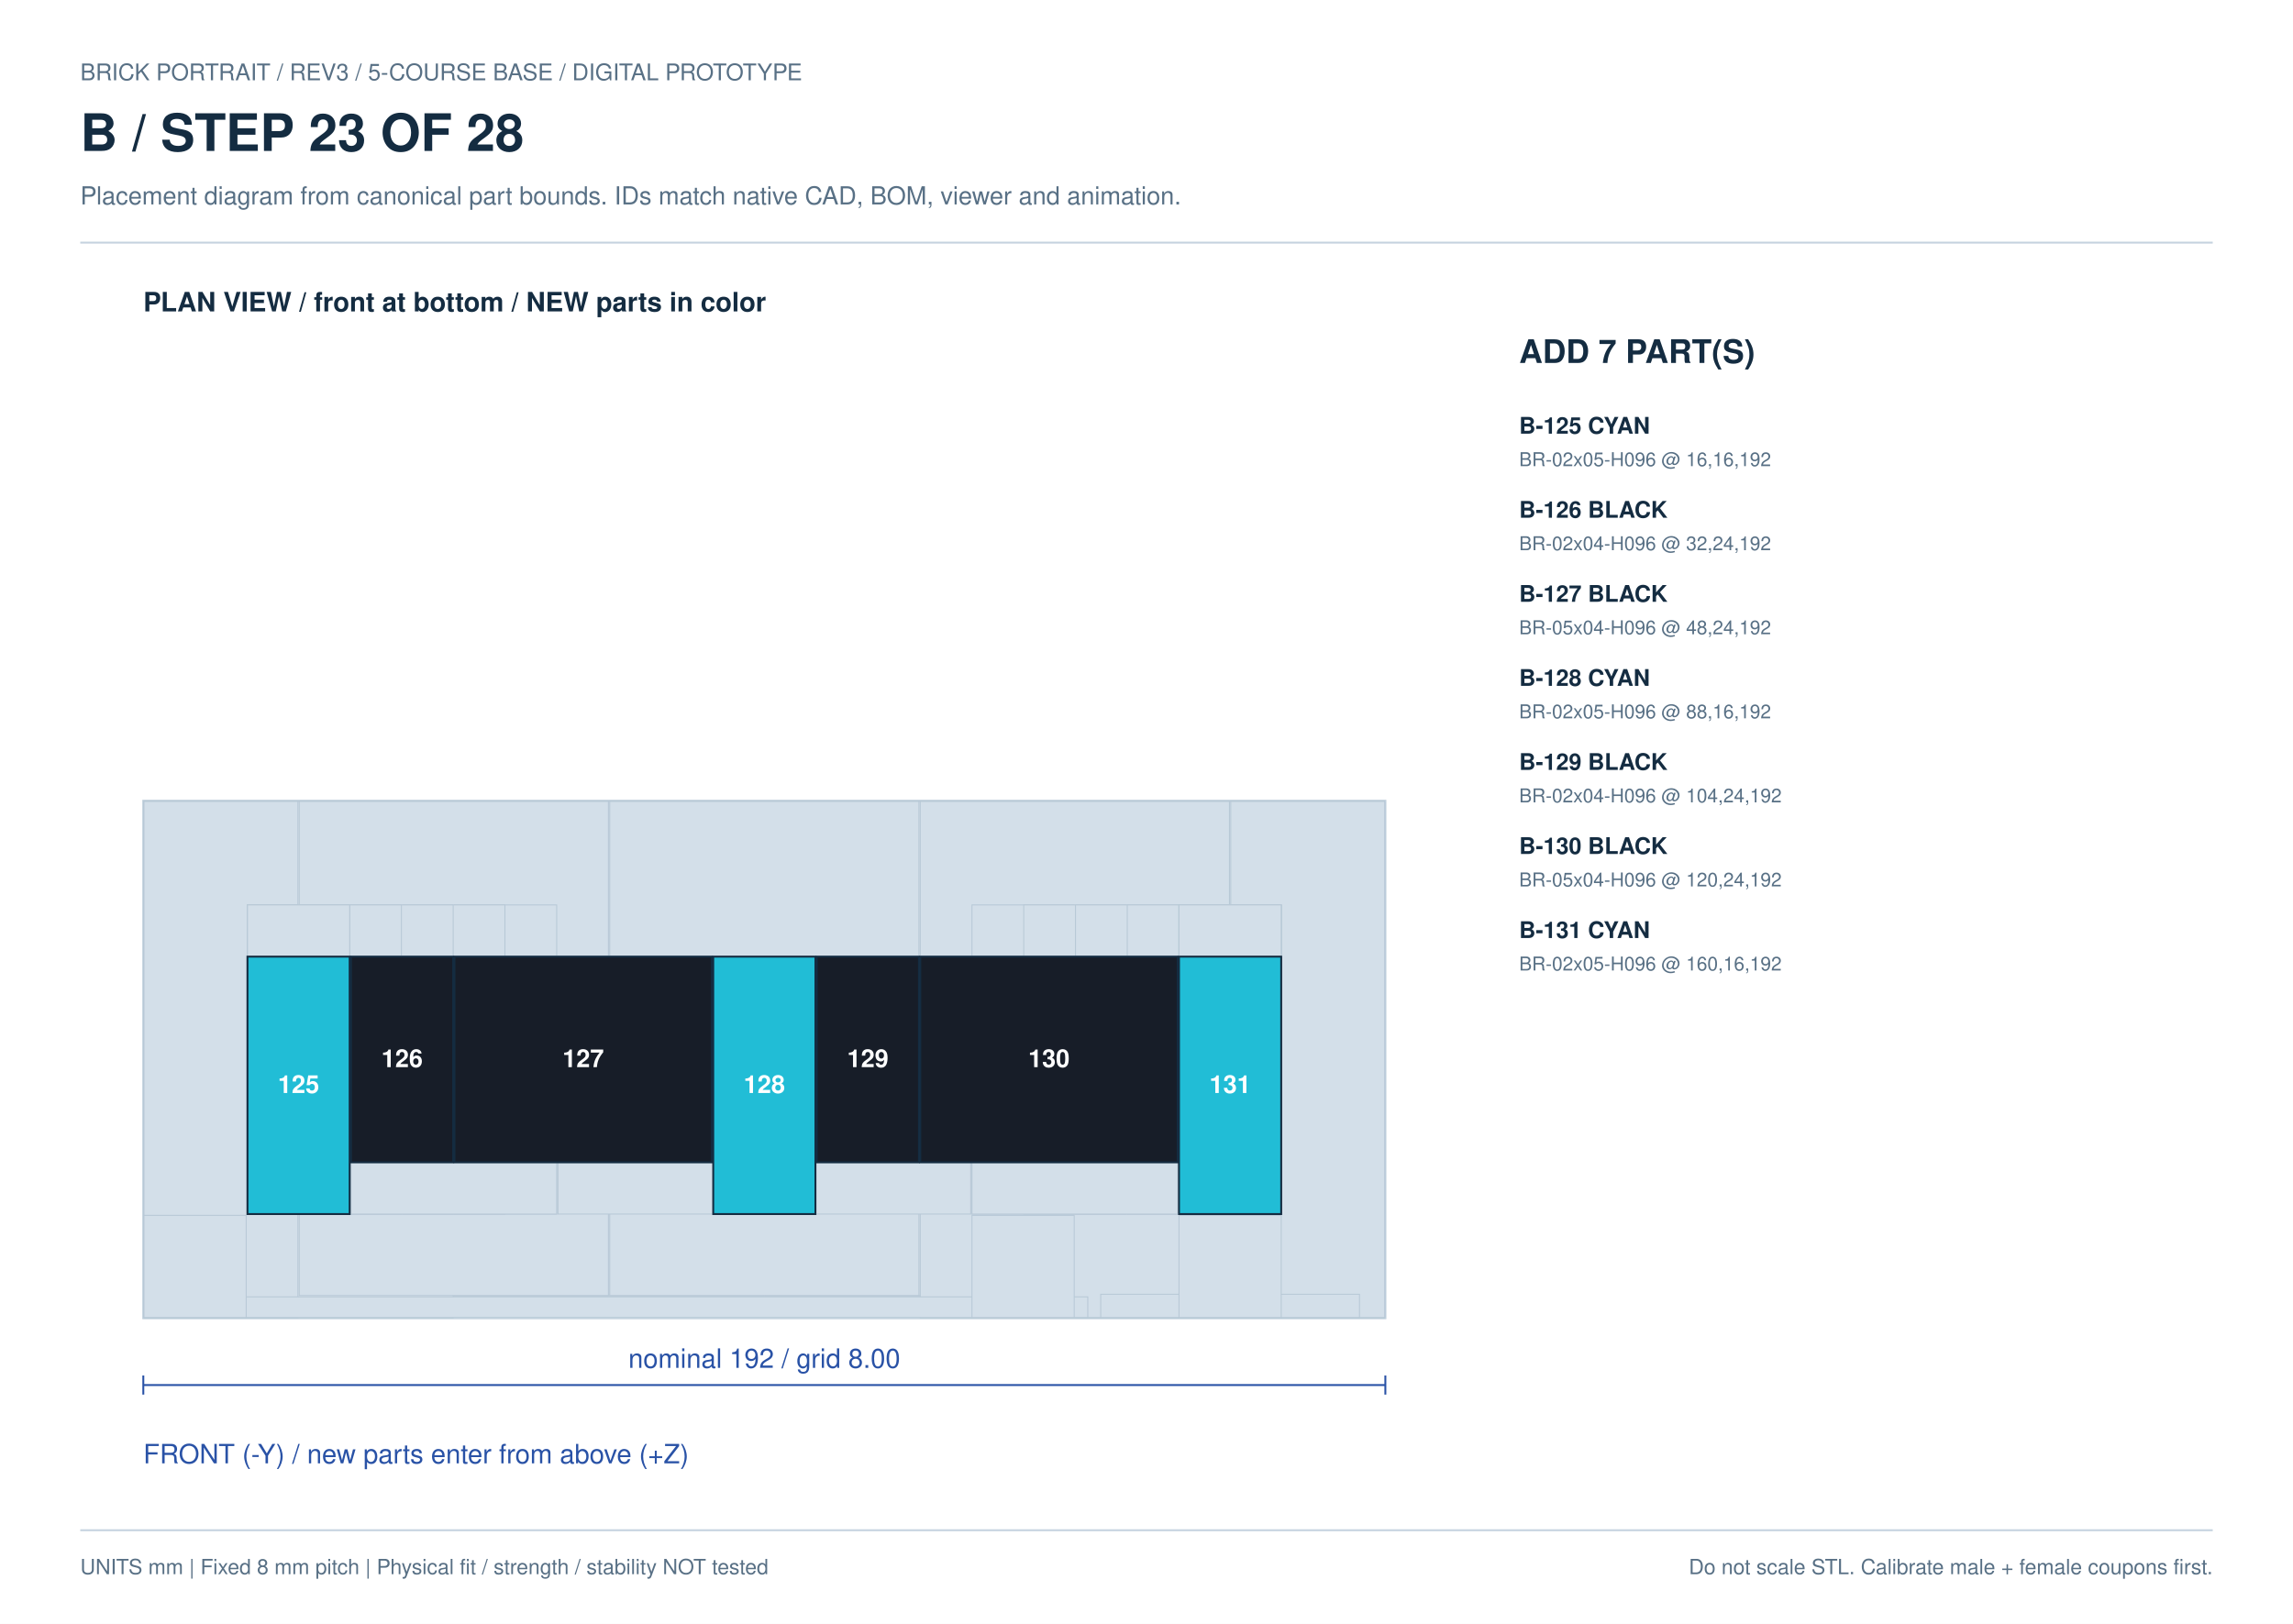
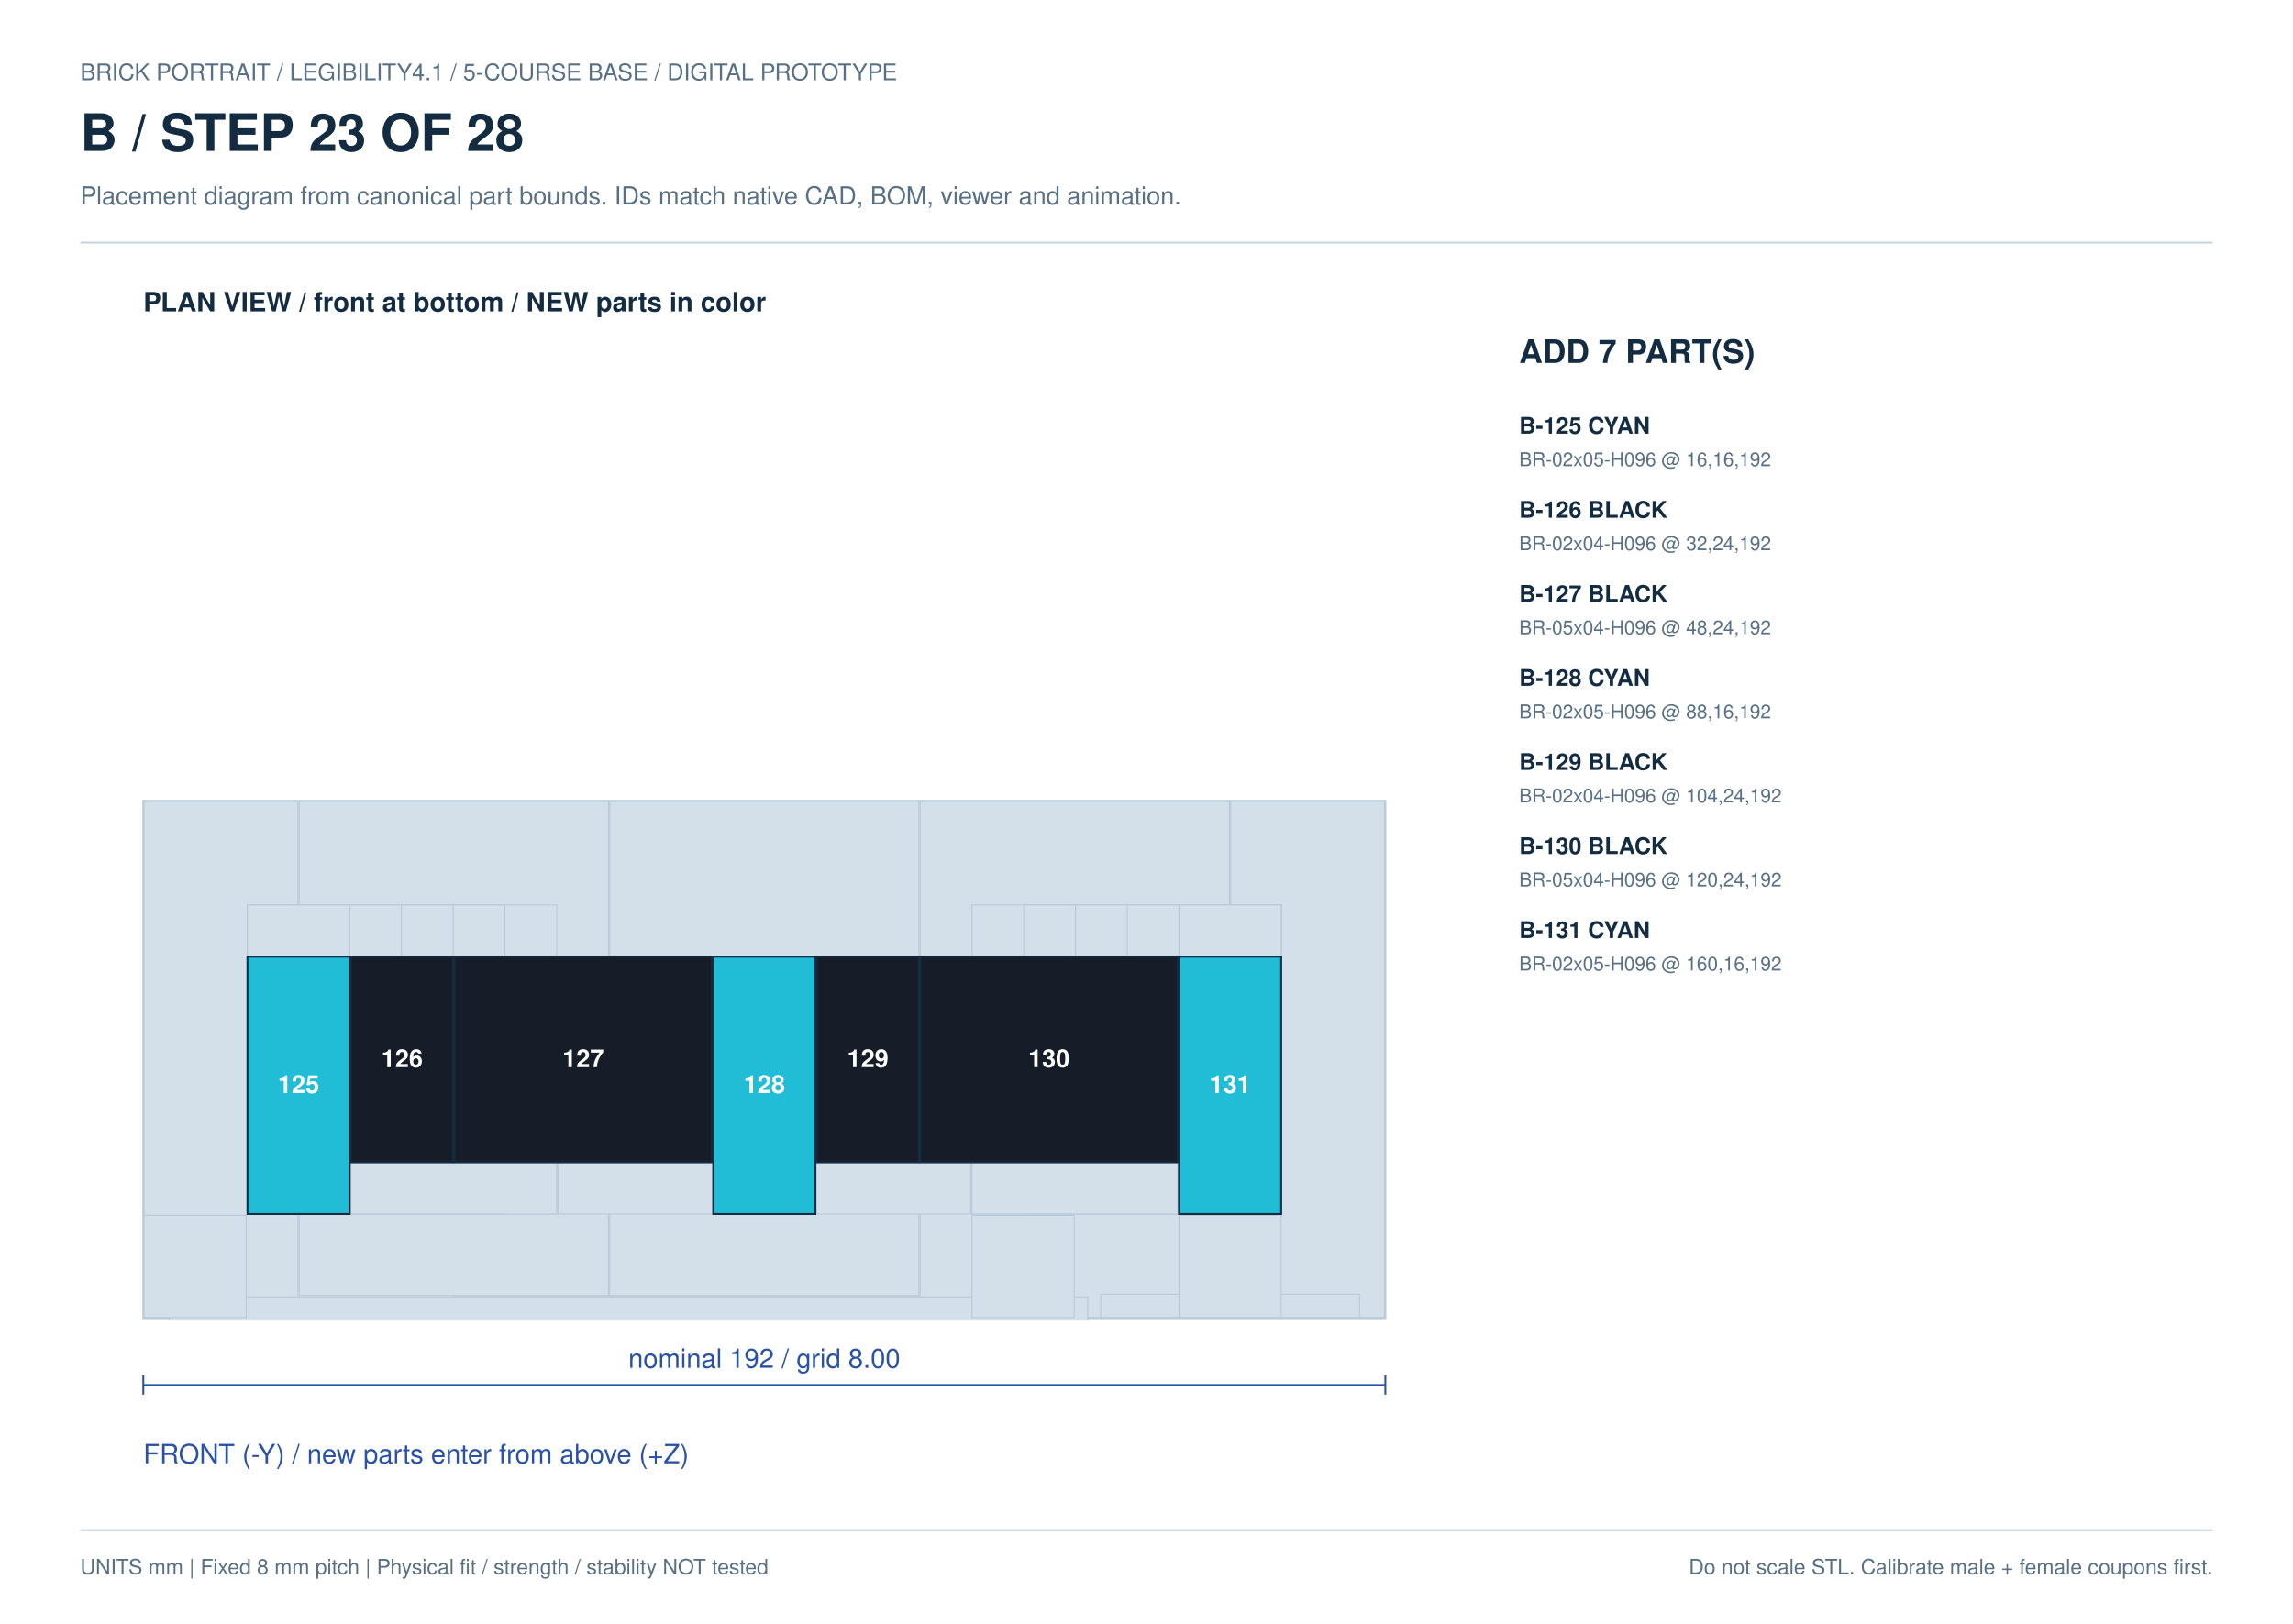
<svg xmlns="http://www.w3.org/2000/svg" width="420mm" height="297.5mm" viewBox="0 0 1200 850">
  <rect width="1200" height="850" fill="white" />
-   <text x="42" y="42" font-family="Helvetica,Arial,sans-serif" font-size="12" fill="#587085" font-weight="normal" text-anchor="start">BRICK PORTRAIT / REV3 / 5-COURSE BASE / DIGITAL PROTOTYPE</text>
+   <text x="42" y="42" font-family="Helvetica,Arial,sans-serif" font-size="12" fill="#587085" font-weight="normal" text-anchor="start">BRICK PORTRAIT / LEGIBILITY4.1 / 5-COURSE BASE / DIGITAL PROTOTYPE</text>
  <text x="42" y="79" font-family="Helvetica,Arial,sans-serif" font-size="27" fill="#142c41" font-weight="bold" text-anchor="start">B / STEP 23 OF 28</text>
  <text x="42" y="107" font-family="Helvetica,Arial,sans-serif" font-size="13" fill="#587085" font-weight="normal" text-anchor="start">Placement diagram from canonical part bounds. IDs match native CAD, BOM, viewer and animation.</text>
  <line x1="42" y1="127" x2="1158" y2="127" stroke="#c5d3df" stroke-width="1" />
  <text x="75" y="163" font-family="Helvetica,Arial,sans-serif" font-size="14" fill="#142c41" font-weight="bold" text-anchor="start">PLAN VIEW / front at bottom / NEW parts in color</text>
  <rect x="75" y="419.167" width="650.0" height="270.833" fill="#edf3f8" stroke="#b7c8d6" />
  <line x1="75.0" y1="419.167" x2="75.0" y2="690" stroke="#d0dde8" stroke-width="0.5" />
  <line x1="102.083" y1="419.167" x2="102.083" y2="690" stroke="#d0dde8" stroke-width="0.5" />
  <line x1="129.167" y1="419.167" x2="129.167" y2="690" stroke="#d0dde8" stroke-width="0.5" />
  <line x1="156.25" y1="419.167" x2="156.25" y2="690" stroke="#d0dde8" stroke-width="0.5" />
  <line x1="183.333" y1="419.167" x2="183.333" y2="690" stroke="#d0dde8" stroke-width="0.5" />
  <line x1="210.417" y1="419.167" x2="210.417" y2="690" stroke="#d0dde8" stroke-width="0.5" />
  <line x1="237.5" y1="419.167" x2="237.5" y2="690" stroke="#d0dde8" stroke-width="0.5" />
  <line x1="264.583" y1="419.167" x2="264.583" y2="690" stroke="#d0dde8" stroke-width="0.5" />
  <line x1="291.667" y1="419.167" x2="291.667" y2="690" stroke="#d0dde8" stroke-width="0.5" />
  <line x1="318.75" y1="419.167" x2="318.75" y2="690" stroke="#d0dde8" stroke-width="0.5" />
  <line x1="345.833" y1="419.167" x2="345.833" y2="690" stroke="#d0dde8" stroke-width="0.5" />
  <line x1="372.917" y1="419.167" x2="372.917" y2="690" stroke="#d0dde8" stroke-width="0.5" />
  <line x1="400.0" y1="419.167" x2="400.0" y2="690" stroke="#d0dde8" stroke-width="0.5" />
  <line x1="427.083" y1="419.167" x2="427.083" y2="690" stroke="#d0dde8" stroke-width="0.5" />
  <line x1="454.167" y1="419.167" x2="454.167" y2="690" stroke="#d0dde8" stroke-width="0.5" />
  <line x1="481.25" y1="419.167" x2="481.25" y2="690" stroke="#d0dde8" stroke-width="0.5" />
  <line x1="508.333" y1="419.167" x2="508.333" y2="690" stroke="#d0dde8" stroke-width="0.5" />
  <line x1="535.417" y1="419.167" x2="535.417" y2="690" stroke="#d0dde8" stroke-width="0.5" />
  <line x1="562.5" y1="419.167" x2="562.5" y2="690" stroke="#d0dde8" stroke-width="0.5" />
  <line x1="589.583" y1="419.167" x2="589.583" y2="690" stroke="#d0dde8" stroke-width="0.5" />
  <line x1="616.667" y1="419.167" x2="616.667" y2="690" stroke="#d0dde8" stroke-width="0.5" />
  <line x1="643.75" y1="419.167" x2="643.75" y2="690" stroke="#d0dde8" stroke-width="0.5" />
  <line x1="670.833" y1="419.167" x2="670.833" y2="690" stroke="#d0dde8" stroke-width="0.5" />
  <line x1="697.917" y1="419.167" x2="697.917" y2="690" stroke="#d0dde8" stroke-width="0.5" />
  <line x1="725.0" y1="419.167" x2="725.0" y2="690" stroke="#d0dde8" stroke-width="0.5" />
  <line x1="75" y1="690.0" x2="725.0" y2="690.0" stroke="#d0dde8" stroke-width="0.5" />
  <line x1="75" y1="662.917" x2="725.0" y2="662.917" stroke="#d0dde8" stroke-width="0.5" />
  <line x1="75" y1="635.833" x2="725.0" y2="635.833" stroke="#d0dde8" stroke-width="0.5" />
  <line x1="75" y1="608.75" x2="725.0" y2="608.75" stroke="#d0dde8" stroke-width="0.5" />
  <line x1="75" y1="581.667" x2="725.0" y2="581.667" stroke="#d0dde8" stroke-width="0.5" />
  <line x1="75" y1="554.583" x2="725.0" y2="554.583" stroke="#d0dde8" stroke-width="0.5" />
  <line x1="75" y1="527.5" x2="725.0" y2="527.5" stroke="#d0dde8" stroke-width="0.5" />
  <line x1="75" y1="500.417" x2="725.0" y2="500.417" stroke="#d0dde8" stroke-width="0.5" />
  <line x1="75" y1="473.333" x2="725.0" y2="473.333" stroke="#d0dde8" stroke-width="0.5" />
  <line x1="75" y1="446.25" x2="725.0" y2="446.25" stroke="#d0dde8" stroke-width="0.5" />
  <line x1="75" y1="419.167" x2="725.0" y2="419.167" stroke="#d0dde8" stroke-width="0.5" />
  <rect x="75.339" y="419.505" width="649.323" height="270.156" fill="#d3dfe9" stroke="#b7c8d6" stroke-width="0.5" />
  <rect x="75.339" y="419.505" width="161.823" height="270.156" fill="#d3dfe9" stroke="#b7c8d6" stroke-width="0.5" />
  <rect x="237.839" y="419.505" width="161.823" height="258.646" fill="#d3dfe9" stroke="#b7c8d6" stroke-width="0.5" />
  <rect x="400.339" y="419.505" width="161.823" height="258.646" fill="#d3dfe9" stroke="#b7c8d6" stroke-width="0.5" />
  <rect x="562.839" y="419.505" width="161.823" height="270.156" fill="#d3dfe9" stroke="#b7c8d6" stroke-width="0.5" />
  <rect x="75.339" y="419.505" width="80.573" height="270.156" fill="#d3dfe9" stroke="#b7c8d6" stroke-width="0.5" />
  <rect x="156.589" y="419.505" width="161.823" height="258.646" fill="#d3dfe9" stroke="#b7c8d6" stroke-width="0.5" />
  <rect x="319.089" y="419.505" width="161.823" height="258.646" fill="#d3dfe9" stroke="#b7c8d6" stroke-width="0.5" />
  <rect x="481.589" y="419.505" width="161.823" height="270.156" fill="#d3dfe9" stroke="#b7c8d6" stroke-width="0.5" />
  <rect x="644.089" y="419.505" width="80.573" height="270.156" fill="#d3dfe9" stroke="#b7c8d6" stroke-width="0.5" />
  <rect x="75.339" y="419.505" width="161.823" height="270.156" fill="#d3dfe9" stroke="#b7c8d6" stroke-width="0.5" />
  <rect x="237.839" y="419.505" width="161.823" height="258.646" fill="#d3dfe9" stroke="#b7c8d6" stroke-width="0.5" />
  <rect x="400.339" y="419.505" width="161.823" height="258.646" fill="#d3dfe9" stroke="#b7c8d6" stroke-width="0.5" />
  <rect x="562.839" y="419.505" width="161.823" height="270.156" fill="#d3dfe9" stroke="#b7c8d6" stroke-width="0.5" />
  <rect x="75.339" y="419.505" width="80.573" height="270.156" fill="#d3dfe9" stroke="#b7c8d6" stroke-width="0.5" />
  <rect x="156.589" y="419.505" width="161.823" height="258.646" fill="#d3dfe9" stroke="#b7c8d6" stroke-width="0.5" />
  <rect x="319.089" y="419.505" width="161.823" height="258.646" fill="#d3dfe9" stroke="#b7c8d6" stroke-width="0.5" />
  <rect x="481.589" y="419.505" width="161.823" height="270.156" fill="#d3dfe9" stroke="#b7c8d6" stroke-width="0.5" />
  <rect x="644.089" y="419.505" width="80.573" height="270.156" fill="#d3dfe9" stroke="#b7c8d6" stroke-width="0.5" />
-   <rect x="88.542" y="678.828" width="480.729" height="10.833" fill="#d3dfe9" stroke="#b7c8d6" stroke-width="0.5" />
+   <rect x="88.542" y="678.828" width="480.729" height="12.188" fill="#d3dfe9" stroke="#b7c8d6" stroke-width="0.5" />
  <rect x="576.042" y="677.474" width="135.417" height="12.188" fill="#d3dfe9" stroke="#b7c8d6" stroke-width="0.5" />
  <rect x="75.339" y="636.172" width="53.49" height="53.49" fill="#d3dfe9" stroke="#b7c8d6" stroke-width="0.5" />
  <rect x="508.672" y="636.172" width="53.49" height="53.49" fill="#d3dfe9" stroke="#b7c8d6" stroke-width="0.5" />
  <rect x="617.005" y="636.172" width="53.49" height="53.49" fill="#d3dfe9" stroke="#b7c8d6" stroke-width="0.5" />
  <rect x="264.922" y="500.755" width="107.656" height="107.656" fill="#d3dfe9" stroke="#b7c8d6" stroke-width="0.5" />
  <rect x="373.255" y="500.755" width="107.656" height="107.656" fill="#d3dfe9" stroke="#b7c8d6" stroke-width="0.5" />
  <rect x="481.589" y="500.755" width="53.49" height="107.656" fill="#d3dfe9" stroke="#b7c8d6" stroke-width="0.5" />
  <rect x="237.839" y="473.672" width="53.49" height="161.823" fill="#d3dfe9" stroke="#b7c8d6" stroke-width="0.5" />
  <rect x="292.005" y="500.755" width="53.49" height="107.656" fill="#d3dfe9" stroke="#b7c8d6" stroke-width="0.5" />
  <rect x="346.172" y="500.755" width="107.656" height="107.656" fill="#d3dfe9" stroke="#b7c8d6" stroke-width="0.5" />
  <rect x="454.505" y="500.755" width="53.49" height="107.656" fill="#d3dfe9" stroke="#b7c8d6" stroke-width="0.5" />
  <rect x="508.672" y="473.672" width="53.49" height="161.823" fill="#d3dfe9" stroke="#b7c8d6" stroke-width="0.5" />
  <rect x="210.755" y="473.672" width="53.49" height="161.823" fill="#d3dfe9" stroke="#b7c8d6" stroke-width="0.5" />
  <rect x="264.922" y="500.755" width="107.656" height="107.656" fill="#d3dfe9" stroke="#b7c8d6" stroke-width="0.5" />
  <rect x="373.255" y="500.755" width="107.656" height="107.656" fill="#d3dfe9" stroke="#b7c8d6" stroke-width="0.5" />
  <rect x="481.589" y="500.755" width="53.49" height="107.656" fill="#d3dfe9" stroke="#b7c8d6" stroke-width="0.5" />
  <rect x="535.755" y="473.672" width="53.49" height="161.823" fill="#d3dfe9" stroke="#b7c8d6" stroke-width="0.5" />
  <rect x="183.672" y="473.672" width="53.49" height="161.823" fill="#d3dfe9" stroke="#b7c8d6" stroke-width="0.5" />
  <rect x="237.839" y="500.755" width="53.49" height="107.656" fill="#d3dfe9" stroke="#b7c8d6" stroke-width="0.5" />
  <rect x="292.005" y="500.755" width="107.656" height="107.656" fill="#d3dfe9" stroke="#b7c8d6" stroke-width="0.5" />
  <rect x="400.339" y="500.755" width="107.656" height="107.656" fill="#d3dfe9" stroke="#b7c8d6" stroke-width="0.5" />
  <rect x="508.672" y="500.755" width="53.49" height="107.656" fill="#d3dfe9" stroke="#b7c8d6" stroke-width="0.5" />
  <rect x="562.839" y="473.672" width="53.49" height="161.823" fill="#d3dfe9" stroke="#b7c8d6" stroke-width="0.5" />
  <rect x="156.589" y="473.672" width="53.49" height="161.823" fill="#d3dfe9" stroke="#b7c8d6" stroke-width="0.5" />
  <rect x="210.755" y="500.755" width="107.656" height="107.656" fill="#d3dfe9" stroke="#b7c8d6" stroke-width="0.5" />
  <rect x="319.089" y="500.755" width="26.406" height="107.656" fill="#d3dfe9" stroke="#b7c8d6" stroke-width="0.5" />
  <rect x="346.172" y="500.755" width="107.656" height="107.656" fill="#d3dfe9" stroke="#b7c8d6" stroke-width="0.5" />
  <rect x="454.505" y="500.755" width="26.406" height="107.656" fill="#d3dfe9" stroke="#b7c8d6" stroke-width="0.5" />
  <rect x="481.589" y="500.755" width="107.656" height="107.656" fill="#d3dfe9" stroke="#b7c8d6" stroke-width="0.5" />
  <rect x="589.922" y="473.672" width="53.49" height="161.823" fill="#d3dfe9" stroke="#b7c8d6" stroke-width="0.5" />
  <rect x="129.505" y="473.672" width="53.49" height="161.823" fill="#d3dfe9" stroke="#b7c8d6" stroke-width="0.5" />
  <rect x="183.672" y="500.755" width="53.49" height="107.656" fill="#d3dfe9" stroke="#b7c8d6" stroke-width="0.5" />
  <rect x="237.839" y="500.755" width="80.573" height="107.656" fill="#d3dfe9" stroke="#b7c8d6" stroke-width="0.5" />
  <rect x="319.089" y="500.755" width="26.406" height="107.656" fill="#d3dfe9" stroke="#b7c8d6" stroke-width="0.5" />
  <rect x="346.172" y="500.755" width="53.49" height="107.656" fill="#d3dfe9" stroke="#b7c8d6" stroke-width="0.5" />
  <rect x="400.339" y="500.755" width="53.49" height="107.656" fill="#d3dfe9" stroke="#b7c8d6" stroke-width="0.5" />
  <rect x="454.505" y="500.755" width="26.406" height="107.656" fill="#d3dfe9" stroke="#b7c8d6" stroke-width="0.5" />
  <rect x="481.589" y="500.755" width="53.49" height="107.656" fill="#d3dfe9" stroke="#b7c8d6" stroke-width="0.5" />
  <rect x="535.755" y="500.755" width="80.573" height="107.656" fill="#d3dfe9" stroke="#b7c8d6" stroke-width="0.5" />
  <rect x="617.005" y="473.672" width="53.49" height="161.823" fill="#d3dfe9" stroke="#b7c8d6" stroke-width="0.5" />
  <rect x="129.505" y="473.672" width="53.49" height="161.823" fill="#d3dfe9" stroke="#b7c8d6" stroke-width="0.5" />
  <rect x="183.672" y="500.755" width="134.74" height="107.656" fill="#d3dfe9" stroke="#b7c8d6" stroke-width="0.5" />
  <rect x="319.089" y="500.755" width="26.406" height="107.656" fill="#d3dfe9" stroke="#b7c8d6" stroke-width="0.5" />
  <rect x="346.172" y="500.755" width="107.656" height="107.656" fill="#d3dfe9" stroke="#b7c8d6" stroke-width="0.5" />
  <rect x="454.505" y="500.755" width="26.406" height="107.656" fill="#d3dfe9" stroke="#b7c8d6" stroke-width="0.5" />
  <rect x="481.589" y="500.755" width="134.74" height="107.656" fill="#d3dfe9" stroke="#b7c8d6" stroke-width="0.5" />
  <rect x="617.005" y="473.672" width="53.49" height="161.823" fill="#d3dfe9" stroke="#b7c8d6" stroke-width="0.5" />
  <rect x="129.505" y="473.672" width="53.49" height="161.823" fill="#d3dfe9" stroke="#b7c8d6" stroke-width="0.5" />
  <rect x="183.672" y="500.755" width="53.49" height="107.656" fill="#d3dfe9" stroke="#b7c8d6" stroke-width="0.5" />
  <rect x="237.839" y="500.755" width="80.573" height="107.656" fill="#d3dfe9" stroke="#b7c8d6" stroke-width="0.5" />
  <rect x="319.089" y="500.755" width="26.406" height="107.656" fill="#d3dfe9" stroke="#b7c8d6" stroke-width="0.5" />
  <rect x="346.172" y="500.755" width="53.49" height="107.656" fill="#d3dfe9" stroke="#b7c8d6" stroke-width="0.5" />
  <rect x="400.339" y="500.755" width="53.49" height="107.656" fill="#d3dfe9" stroke="#b7c8d6" stroke-width="0.5" />
  <rect x="454.505" y="500.755" width="26.406" height="107.656" fill="#d3dfe9" stroke="#b7c8d6" stroke-width="0.5" />
  <rect x="481.589" y="500.755" width="53.49" height="107.656" fill="#d3dfe9" stroke="#b7c8d6" stroke-width="0.5" />
  <rect x="535.755" y="500.755" width="80.573" height="107.656" fill="#d3dfe9" stroke="#b7c8d6" stroke-width="0.5" />
  <rect x="617.005" y="473.672" width="53.49" height="161.823" fill="#d3dfe9" stroke="#b7c8d6" stroke-width="0.5" />
  <rect x="129.505" y="473.672" width="53.49" height="161.823" fill="#d3dfe9" stroke="#b7c8d6" stroke-width="0.5" />
  <rect x="183.672" y="500.755" width="107.656" height="107.656" fill="#d3dfe9" stroke="#b7c8d6" stroke-width="0.5" />
  <rect x="292.005" y="500.755" width="107.656" height="107.656" fill="#d3dfe9" stroke="#b7c8d6" stroke-width="0.5" />
  <rect x="400.339" y="500.755" width="107.656" height="107.656" fill="#d3dfe9" stroke="#b7c8d6" stroke-width="0.5" />
  <rect x="508.672" y="500.755" width="107.656" height="107.656" fill="#d3dfe9" stroke="#b7c8d6" stroke-width="0.5" />
  <rect x="617.005" y="473.672" width="53.49" height="161.823" fill="#d3dfe9" stroke="#b7c8d6" stroke-width="0.5" />
  <rect x="129.505" y="500.755" width="53.49" height="134.74" fill="#d3dfe9" stroke="#b7c8d6" stroke-width="0.5" />
  <rect x="183.672" y="500.755" width="107.656" height="134.74" fill="#d3dfe9" stroke="#b7c8d6" stroke-width="0.5" />
  <rect x="292.005" y="500.755" width="107.656" height="134.74" fill="#d3dfe9" stroke="#b7c8d6" stroke-width="0.5" />
  <rect x="400.339" y="500.755" width="107.656" height="134.74" fill="#d3dfe9" stroke="#b7c8d6" stroke-width="0.5" />
  <rect x="508.672" y="500.755" width="107.656" height="134.74" fill="#d3dfe9" stroke="#b7c8d6" stroke-width="0.5" />
  <rect x="617.005" y="500.755" width="53.49" height="134.74" fill="#d3dfe9" stroke="#b7c8d6" stroke-width="0.5" />
  <rect x="129.505" y="500.755" width="53.49" height="134.74" fill="#d3dfe9" stroke="#b7c8d6" stroke-width="0.5" />
  <rect x="183.672" y="500.755" width="107.656" height="107.656" fill="#d3dfe9" stroke="#b7c8d6" stroke-width="0.5" />
  <rect x="292.005" y="500.755" width="80.573" height="107.656" fill="#d3dfe9" stroke="#b7c8d6" stroke-width="0.5" />
  <rect x="373.255" y="500.755" width="53.49" height="134.74" fill="#d3dfe9" stroke="#b7c8d6" stroke-width="0.5" />
  <rect x="427.422" y="500.755" width="107.656" height="107.656" fill="#d3dfe9" stroke="#b7c8d6" stroke-width="0.5" />
  <rect x="535.755" y="500.755" width="80.573" height="107.656" fill="#d3dfe9" stroke="#b7c8d6" stroke-width="0.5" />
  <rect x="617.005" y="500.755" width="53.49" height="134.74" fill="#d3dfe9" stroke="#b7c8d6" stroke-width="0.5" />
  <rect x="129.505" y="500.755" width="53.49" height="134.74" fill="#d3dfe9" stroke="#b7c8d6" stroke-width="0.5" />
  <rect x="183.672" y="500.755" width="53.49" height="107.656" fill="#d3dfe9" stroke="#b7c8d6" stroke-width="0.5" />
  <rect x="237.839" y="500.755" width="134.74" height="107.656" fill="#d3dfe9" stroke="#b7c8d6" stroke-width="0.5" />
  <rect x="373.255" y="500.755" width="53.49" height="134.74" fill="#d3dfe9" stroke="#b7c8d6" stroke-width="0.5" />
  <rect x="427.422" y="500.755" width="53.49" height="107.656" fill="#d3dfe9" stroke="#b7c8d6" stroke-width="0.5" />
  <rect x="481.589" y="500.755" width="134.74" height="107.656" fill="#d3dfe9" stroke="#b7c8d6" stroke-width="0.5" />
  <rect x="617.005" y="500.755" width="53.49" height="134.74" fill="#d3dfe9" stroke="#b7c8d6" stroke-width="0.5" />
  <rect x="129.505" y="500.755" width="53.49" height="134.74" fill="#d3dfe9" stroke="#b7c8d6" stroke-width="0.5" />
  <rect x="183.672" y="500.755" width="107.656" height="107.656" fill="#d3dfe9" stroke="#b7c8d6" stroke-width="0.5" />
  <rect x="292.005" y="500.755" width="80.573" height="107.656" fill="#d3dfe9" stroke="#b7c8d6" stroke-width="0.5" />
  <rect x="373.255" y="500.755" width="53.49" height="134.74" fill="#d3dfe9" stroke="#b7c8d6" stroke-width="0.5" />
  <rect x="427.422" y="500.755" width="107.656" height="107.656" fill="#d3dfe9" stroke="#b7c8d6" stroke-width="0.5" />
  <rect x="535.755" y="500.755" width="80.573" height="107.656" fill="#d3dfe9" stroke="#b7c8d6" stroke-width="0.5" />
  <rect x="617.005" y="500.755" width="53.49" height="134.74" fill="#d3dfe9" stroke="#b7c8d6" stroke-width="0.5" />
  <rect x="129.505" y="500.755" width="53.49" height="134.74" fill="#d3dfe9" stroke="#b7c8d6" stroke-width="0.5" />
  <rect x="183.672" y="500.755" width="53.49" height="107.656" fill="#d3dfe9" stroke="#b7c8d6" stroke-width="0.5" />
  <rect x="237.839" y="500.755" width="134.74" height="107.656" fill="#d3dfe9" stroke="#b7c8d6" stroke-width="0.5" />
  <rect x="373.255" y="500.755" width="53.49" height="134.74" fill="#d3dfe9" stroke="#b7c8d6" stroke-width="0.5" />
  <rect x="427.422" y="500.755" width="53.49" height="107.656" fill="#d3dfe9" stroke="#b7c8d6" stroke-width="0.5" />
  <rect x="481.589" y="500.755" width="134.74" height="107.656" fill="#d3dfe9" stroke="#b7c8d6" stroke-width="0.5" />
  <rect x="617.005" y="500.755" width="53.49" height="134.74" fill="#d3dfe9" stroke="#b7c8d6" stroke-width="0.5" />
  <rect x="129.505" y="500.755" width="53.49" height="134.74" fill="#d3dfe9" stroke="#b7c8d6" stroke-width="0.5" />
  <rect x="183.672" y="500.755" width="107.656" height="107.656" fill="#d3dfe9" stroke="#b7c8d6" stroke-width="0.5" />
  <rect x="292.005" y="500.755" width="80.573" height="107.656" fill="#d3dfe9" stroke="#b7c8d6" stroke-width="0.5" />
  <rect x="373.255" y="500.755" width="53.49" height="134.74" fill="#d3dfe9" stroke="#b7c8d6" stroke-width="0.5" />
  <rect x="427.422" y="500.755" width="107.656" height="107.656" fill="#d3dfe9" stroke="#b7c8d6" stroke-width="0.5" />
  <rect x="535.755" y="500.755" width="80.573" height="107.656" fill="#d3dfe9" stroke="#b7c8d6" stroke-width="0.5" />
  <rect x="617.005" y="500.755" width="53.49" height="134.74" fill="#d3dfe9" stroke="#b7c8d6" stroke-width="0.5" />
  <rect x="129.505" y="500.755" width="53.49" height="134.74" fill="#21bdd6" stroke="#142c41" stroke-width="1" />
  <text x="156.25" y="572.125" font-family="Helvetica,Arial,sans-serif" font-size="13" fill="white" font-weight="bold" text-anchor="middle">125</text>
  <rect x="183.672" y="500.755" width="53.49" height="107.656" fill="#171d28" stroke="#142c41" stroke-width="1" />
  <text x="210.417" y="558.583" font-family="Helvetica,Arial,sans-serif" font-size="13" fill="white" font-weight="bold" text-anchor="middle">126</text>
  <rect x="237.839" y="500.755" width="134.74" height="107.656" fill="#171d28" stroke="#142c41" stroke-width="1" />
  <text x="305.208" y="558.583" font-family="Helvetica,Arial,sans-serif" font-size="13" fill="white" font-weight="bold" text-anchor="middle">127</text>
  <rect x="373.255" y="500.755" width="53.49" height="134.74" fill="#21bdd6" stroke="#142c41" stroke-width="1" />
  <text x="400.0" y="572.125" font-family="Helvetica,Arial,sans-serif" font-size="13" fill="white" font-weight="bold" text-anchor="middle">128</text>
  <rect x="427.422" y="500.755" width="53.49" height="107.656" fill="#171d28" stroke="#142c41" stroke-width="1" />
  <text x="454.167" y="558.583" font-family="Helvetica,Arial,sans-serif" font-size="13" fill="white" font-weight="bold" text-anchor="middle">129</text>
  <rect x="481.589" y="500.755" width="134.74" height="107.656" fill="#171d28" stroke="#142c41" stroke-width="1" />
  <text x="548.958" y="558.583" font-family="Helvetica,Arial,sans-serif" font-size="13" fill="white" font-weight="bold" text-anchor="middle">130</text>
  <rect x="617.005" y="500.755" width="53.49" height="134.74" fill="#21bdd6" stroke="#142c41" stroke-width="1" />
  <text x="643.75" y="572.125" font-family="Helvetica,Arial,sans-serif" font-size="13" fill="white" font-weight="bold" text-anchor="middle">131</text>
  <line x1="75" y1="725" x2="725.0" y2="725" stroke="#2952a6" stroke-width="1" />
  <line x1="75" y1="720" x2="75" y2="730" stroke="#2952a6" stroke-width="1" />
  <line x1="725.0" y1="720" x2="725.0" y2="730" stroke="#2952a6" stroke-width="1" />
  <text x="400.0" y="716" font-family="Helvetica,Arial,sans-serif" font-size="14" fill="#2952a6" font-weight="normal" text-anchor="middle">nominal 192 / grid 8.00</text>
  <text x="75" y="766" font-family="Helvetica,Arial,sans-serif" font-size="14" fill="#2952a6" font-weight="normal" text-anchor="start">FRONT (-Y)  /  new parts enter from above (+Z)</text>
  <text x="795" y="190" font-family="Helvetica,Arial,sans-serif" font-size="17" fill="#142c41" font-weight="bold" text-anchor="start">ADD 7 PART(S)</text>
  <text x="795" y="227" font-family="Helvetica,Arial,sans-serif" font-size="12" fill="#142c41" font-weight="bold" text-anchor="start">B-125  CYAN</text>
  <text x="795" y="244" font-family="Helvetica,Arial,sans-serif" font-size="10" fill="#587085" font-weight="normal" text-anchor="start">BR-02x05-H096  @ 16,16,192</text>
  <text x="795" y="271" font-family="Helvetica,Arial,sans-serif" font-size="12" fill="#142c41" font-weight="bold" text-anchor="start">B-126  BLACK</text>
  <text x="795" y="288" font-family="Helvetica,Arial,sans-serif" font-size="10" fill="#587085" font-weight="normal" text-anchor="start">BR-02x04-H096  @ 32,24,192</text>
  <text x="795" y="315" font-family="Helvetica,Arial,sans-serif" font-size="12" fill="#142c41" font-weight="bold" text-anchor="start">B-127  BLACK</text>
  <text x="795" y="332" font-family="Helvetica,Arial,sans-serif" font-size="10" fill="#587085" font-weight="normal" text-anchor="start">BR-05x04-H096  @ 48,24,192</text>
  <text x="795" y="359" font-family="Helvetica,Arial,sans-serif" font-size="12" fill="#142c41" font-weight="bold" text-anchor="start">B-128  CYAN</text>
  <text x="795" y="376" font-family="Helvetica,Arial,sans-serif" font-size="10" fill="#587085" font-weight="normal" text-anchor="start">BR-02x05-H096  @ 88,16,192</text>
  <text x="795" y="403" font-family="Helvetica,Arial,sans-serif" font-size="12" fill="#142c41" font-weight="bold" text-anchor="start">B-129  BLACK</text>
  <text x="795" y="420" font-family="Helvetica,Arial,sans-serif" font-size="10" fill="#587085" font-weight="normal" text-anchor="start">BR-02x04-H096  @ 104,24,192</text>
  <text x="795" y="447" font-family="Helvetica,Arial,sans-serif" font-size="12" fill="#142c41" font-weight="bold" text-anchor="start">B-130  BLACK</text>
  <text x="795" y="464" font-family="Helvetica,Arial,sans-serif" font-size="10" fill="#587085" font-weight="normal" text-anchor="start">BR-05x04-H096  @ 120,24,192</text>
  <text x="795" y="491" font-family="Helvetica,Arial,sans-serif" font-size="12" fill="#142c41" font-weight="bold" text-anchor="start">B-131  CYAN</text>
  <text x="795" y="508" font-family="Helvetica,Arial,sans-serif" font-size="10" fill="#587085" font-weight="normal" text-anchor="start">BR-02x05-H096  @ 160,16,192</text>
  <line x1="42" y1="801" x2="1158" y2="801" stroke="#c5d3df" stroke-width="1" />
  <text x="42" y="824" font-family="Helvetica,Arial,sans-serif" font-size="11" fill="#587085" font-weight="normal" text-anchor="start">UNITS mm | Fixed 8 mm pitch | Physical fit / strength / stability NOT tested</text>
  <text x="1158" y="824" font-family="Helvetica,Arial,sans-serif" font-size="11" fill="#587085" font-weight="normal" text-anchor="end">Do not scale STL. Calibrate male + female coupons first.</text>
</svg>
